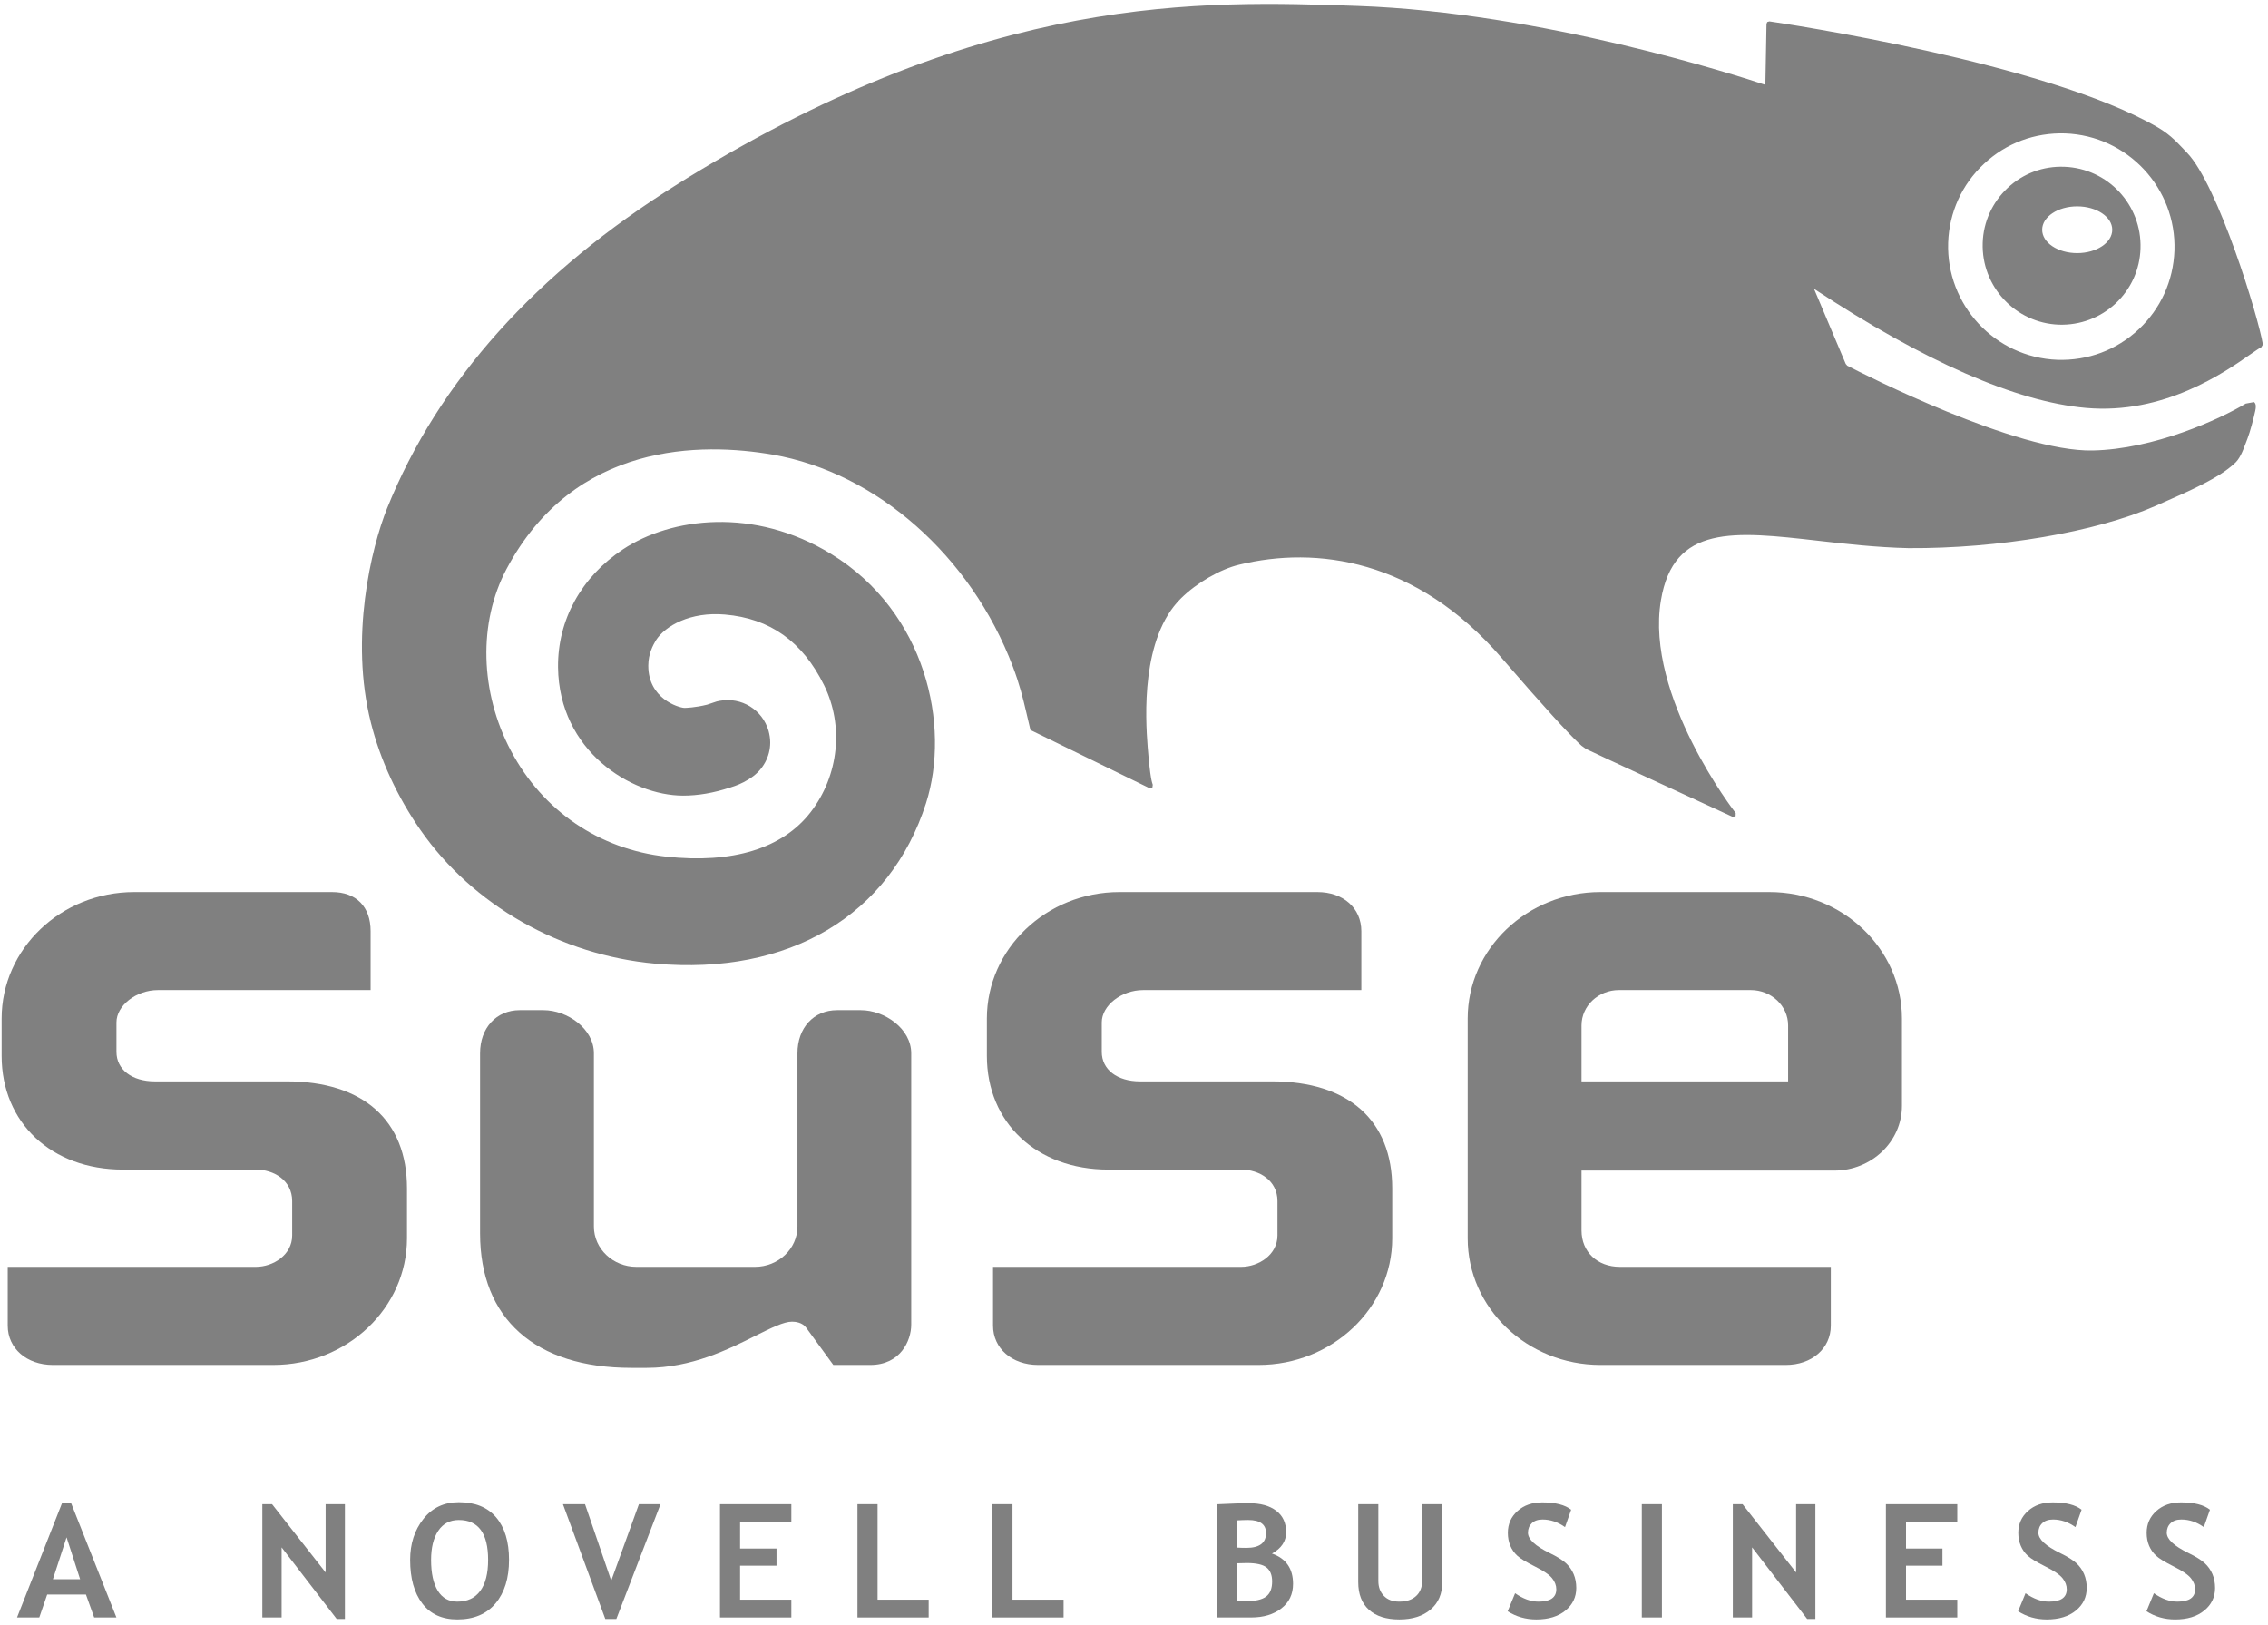
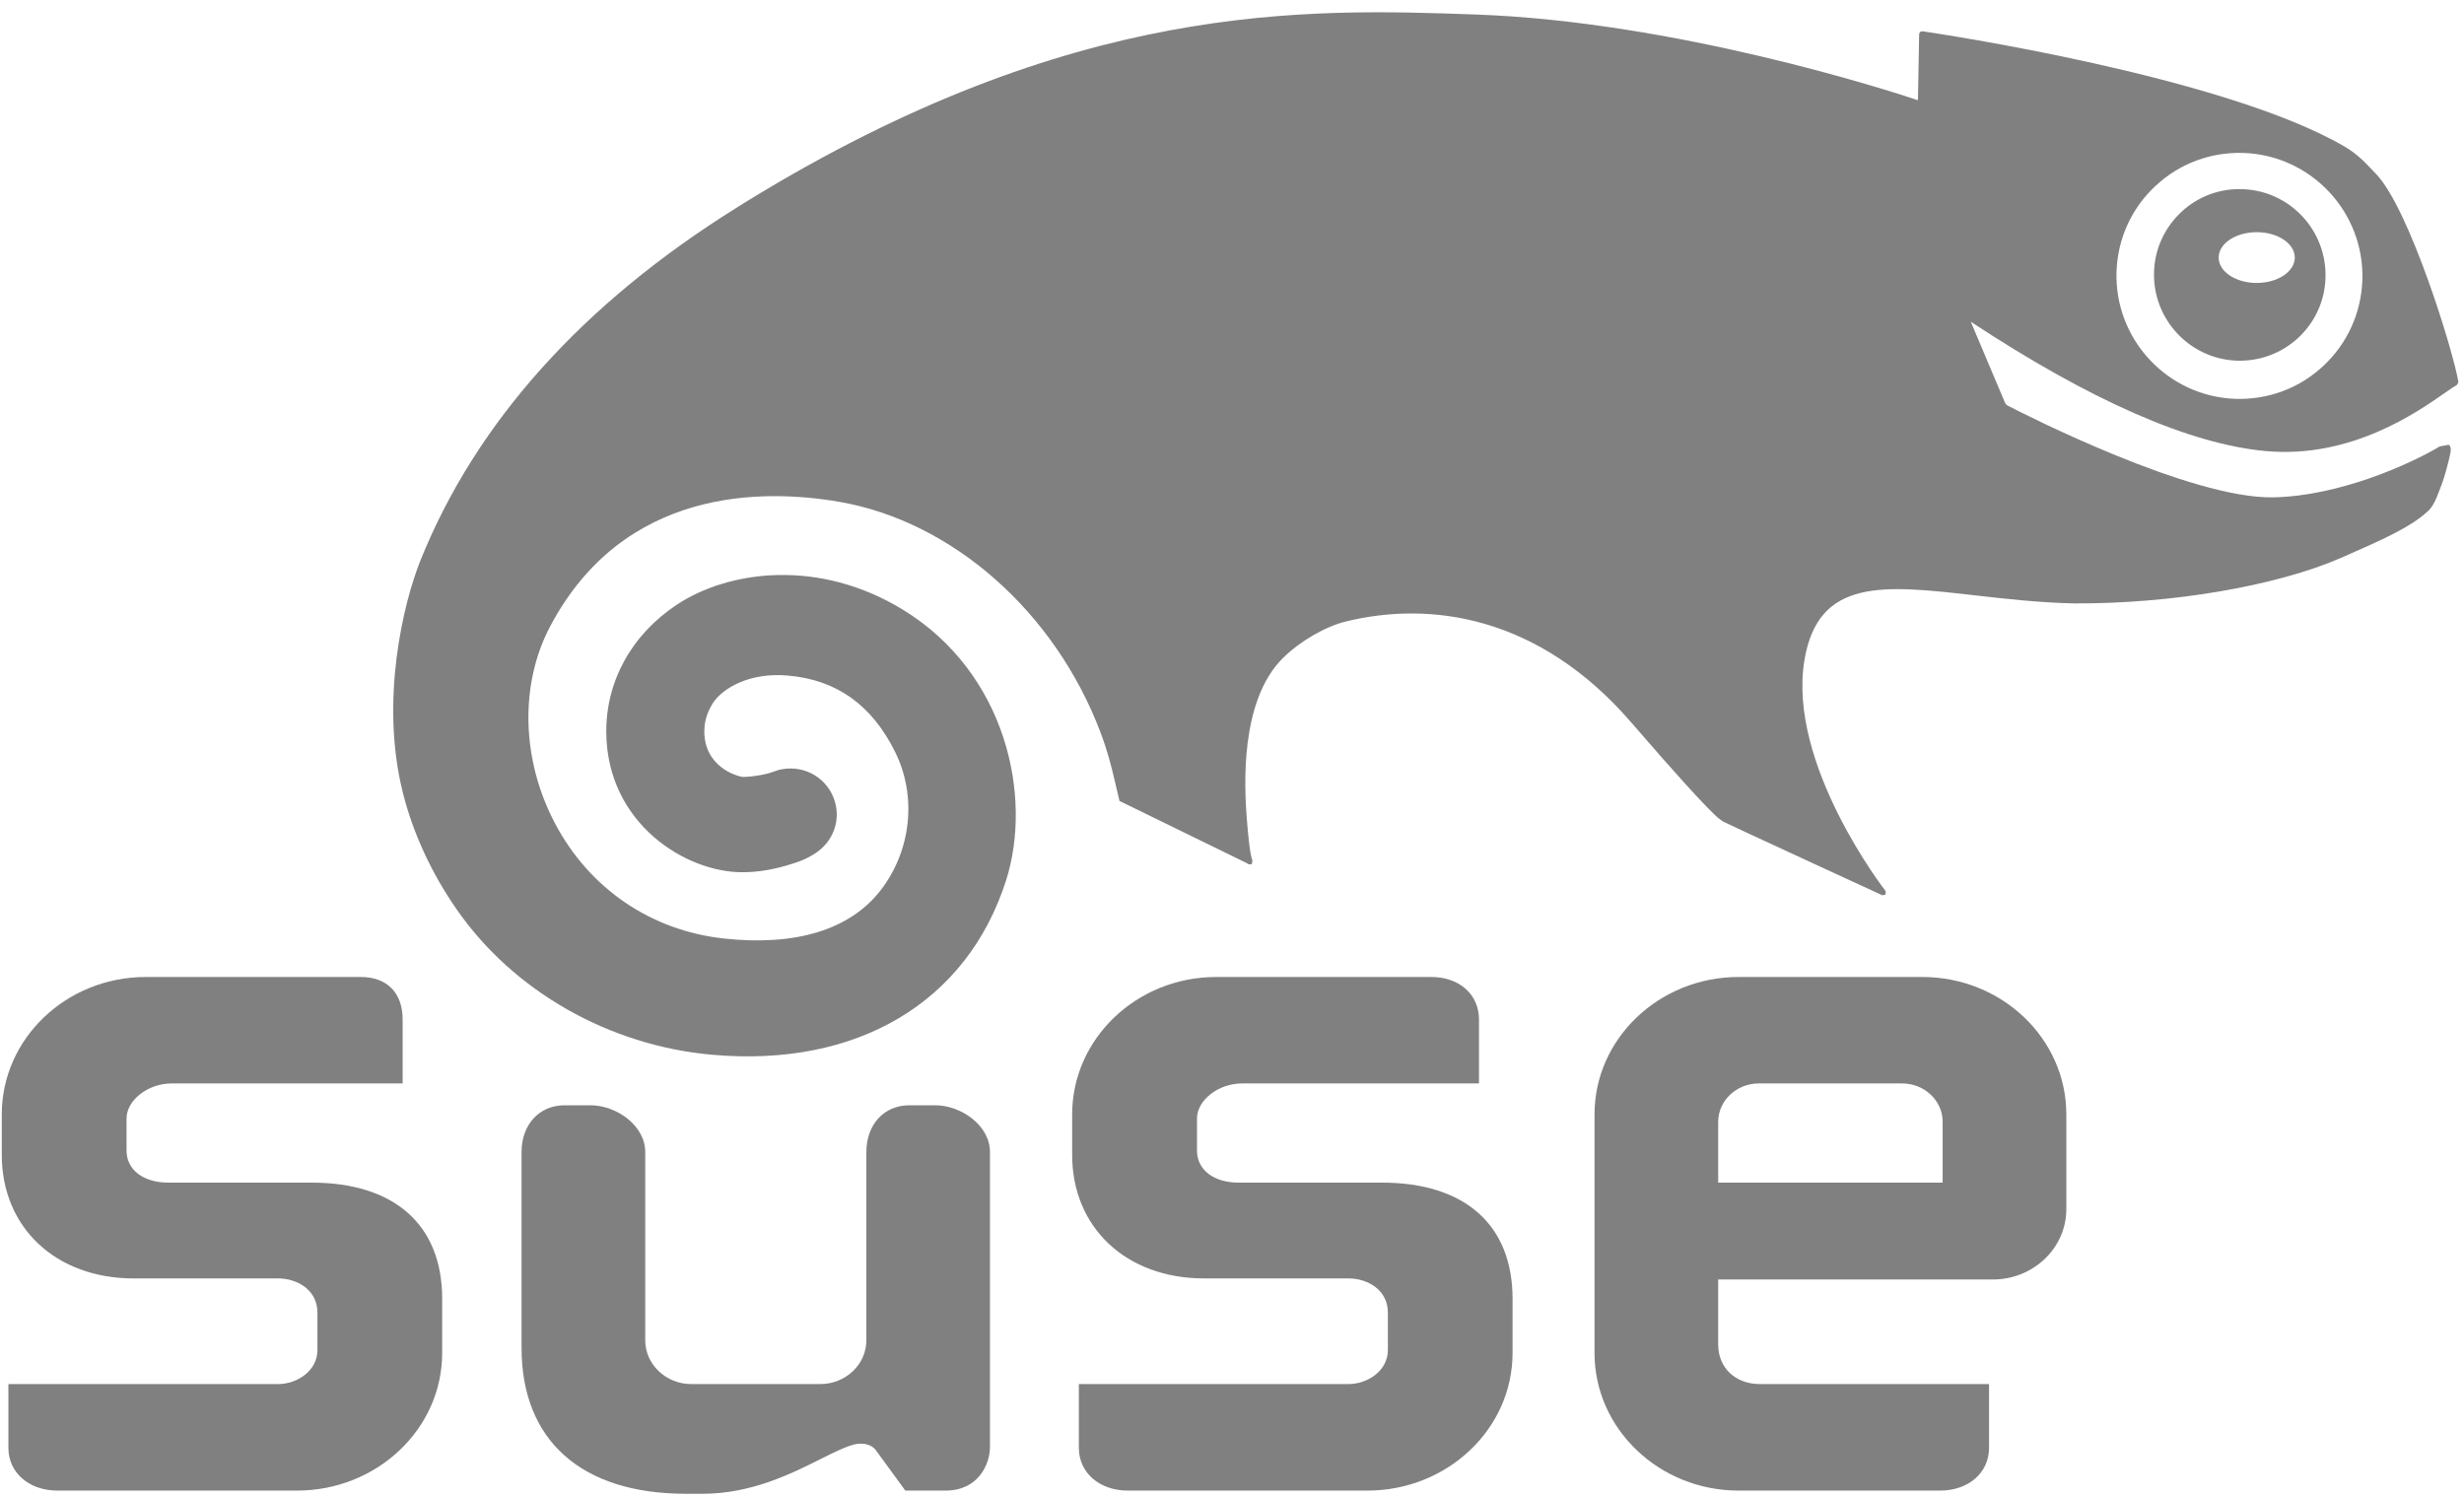
- <svg xmlns="http://www.w3.org/2000/svg" width="215" height="154" viewBox="1 1 215 154" xml:space="preserve">
-   <defs>
+ <svg xmlns="http://www.w3.org/2000/svg" width="215" height="130.7" viewBox="1 1 215 130.7" xml:space="preserve" id="svg3323" version="1.1">
+   <defs id="defs3325">
	</defs>
-   <g>
-     <path fill-rule="evenodd" clip-rule="evenodd" fill="grey" d="M13.726,85.555c-6.938,0-12.57,5.374-12.57,11.986v3.538    c0,6.349,4.727,10.779,11.496,10.779h12.602c1.709,0,3.444,1.024,3.444,2.985v3.262c0,1.836-1.791,2.974-3.444,2.974H1.733v5.574    c0,2.156,1.804,3.721,4.274,3.721h20.898c6.995,0,12.677-5.386,12.677-11.998v-4.745c0-6.442-4.155-10.132-11.401-10.132H15.681    c-2.175,0-3.64-1.118-3.64-2.797v-2.79c0-1.609,1.873-3.067,3.929-3.067h20.163v-5.581c0-2.326-1.364-3.709-3.652-3.709H13.726" />
-     <path fill-rule="evenodd" clip-rule="evenodd" fill="grey" d="M80.348,96.749c-2.212,0-3.752,1.678-3.752,4.085v16.424    c0,2.111-1.81,3.821-4.028,3.821H61.329c-2.218,0-4.028-1.71-4.028-3.821v-16.424c0-2.331-2.527-4.085-4.783-4.085h-2.25    c-2.212,0-3.759,1.678-3.759,4.085v17.083c0,8.083,5.229,12.734,14.33,12.734h1.471c4.249,0,7.763-1.76,10.327-3.049    c1.483-0.735,2.659-1.326,3.444-1.326c0.289,0,0.987,0.057,1.357,0.591l2.558,3.507h3.507c2.847,0,3.878-2.281,3.878-3.814    v-25.726c0-2.331-2.527-4.085-4.783-4.085H80.348" />
-     <path fill-rule="evenodd" clip-rule="evenodd" fill="grey" d="M107.123,85.555c-6.926,0-12.57,5.374-12.57,11.986v3.538    c0,6.349,4.727,10.779,11.502,10.779h12.602c1.709,0,3.444,1.024,3.444,2.985v3.262c0,1.836-1.798,2.974-3.444,2.974H95.137v5.574    c0,2.156,1.797,3.721,4.274,3.721h20.897c6.989,0,12.672-5.386,12.672-11.998v-4.745c0-6.442-4.155-10.132-11.401-10.132h-12.502    c-2.174,0-3.632-1.118-3.632-2.797v-2.79c0-1.609,1.867-3.067,3.922-3.067h20.684v-5.581c0-2.188-1.709-3.709-4.167-3.709H107.123    " />
-     <path fill-rule="evenodd" clip-rule="evenodd" fill="grey" d="M152.709,85.555c-6.926,0-12.576,5.374-12.576,11.986v20.835    c0,6.612,5.65,11.998,12.576,11.998h17.58c2.476,0,4.268-1.564,4.268-3.721v-5.574h-19.993c-2.138,0-3.64-1.415-3.64-3.451    c0,0,0-5.028,0-5.675c0.711,0,23.959,0,23.959,0c3.539,0,6.417-2.747,6.417-6.135v-8.277c0-6.612-5.638-11.986-12.57-11.986    H152.709L152.709,85.555z M150.924,98.194c0-1.854,1.597-3.35,3.545-3.35h12.495c1.954,0,3.545,1.496,3.545,3.35    c0,0,0,4.664,0,5.305c-0.691,0-18.894,0-19.585,0C150.924,102.858,150.924,98.194,150.924,98.194" />
-     <path fill="grey" d="M196.177,31.773L196.177,31.773c-4.123-0.151-7.359-3.627-7.222-7.756c0.063-1.999,0.918-3.847,2.37-5.211    c1.458-1.364,3.362-2.074,5.361-1.999c4.129,0.145,7.366,3.614,7.228,7.75c-0.062,1.993-0.905,3.84-2.363,5.21    C200.086,31.126,198.182,31.836,196.177,31.773L196.177,31.773z M197.912,24.991c1.835,0,3.324-0.993,3.324-2.212    c0-1.226-1.489-2.219-3.324-2.219c-1.836,0-3.319,0.993-3.319,2.219C194.593,23.999,196.076,24.991,197.912,24.991" />
-     <path fill-rule="evenodd" clip-rule="evenodd" fill="grey" d="M109.964,75.731l0.271-0.025l0.044-0.32    c-0.069-0.251-0.232-0.478-0.484-3.595c-0.214-2.759-0.647-10.326,3.161-14.079c1.478-1.464,3.733-2.766,5.513-3.187    c7.297-1.779,16.769-0.547,24.857,8.806c4.174,4.833,6.223,7.039,7.247,8.026l0.352,0.327l0.428,0.308    c0.333,0.188,13.902,6.436,13.902,6.436l0.276-0.069l0.007-0.295c-0.088-0.101-8.598-11.094-7.09-20.15    c1.194-7.215,6.938-6.568,14.877-5.663c2.596,0.295,5.55,0.635,8.604,0.704c8.528,0.05,17.718-1.515,23.381-3.991    c3.664-1.603,6.002-2.659,7.467-3.991c0.527-0.434,0.804-1.15,1.087-1.904l0.195-0.509c0.238-0.61,0.584-1.917,0.735-2.627    c0.069-0.314,0.101-0.654-0.12-0.823l-0.785,0.145c-2.482,1.49-8.699,4.331-14.519,4.444c-7.209,0.15-21.74-7.253-23.255-8.039    l-0.145-0.169c-0.365-0.868-2.546-6.028-3.005-7.115c10.459,6.888,19.132,10.697,25.775,11.288    c7.392,0.66,13.155-3.375,15.619-5.098c0.483-0.327,0.849-0.591,0.999-0.647l0.157-0.258c-0.409-2.596-4.274-15.166-7.19-18.183    c-0.811-0.83-1.458-1.634-2.766-2.401c-10.565-6.159-35.649-9.88-36.824-10.05l-0.201,0.057l-0.075,0.176    c0,0-0.095,5.204-0.107,5.783c-2.564-0.855-21.187-6.87-38.647-7.479c-14.801-0.521-35.021-1.226-63.593,16.335l-0.842,0.528    c-13.438,8.384-22.714,18.717-27.566,30.734c-1.521,3.777-3.57,12.307-1.546,20.333c0.88,3.514,2.508,7.033,4.708,10.188    c4.959,7.127,13.287,11.86,22.255,12.658c12.658,1.131,22.25-4.557,25.662-15.204c2.344-7.347,0-18.126-8.988-23.625    c-7.31-4.481-15.179-3.457-19.735-0.446c-3.959,2.627-6.203,6.7-6.159,11.181c0.088,7.938,6.933,12.162,11.848,12.168    c1.433,0,2.866-0.245,4.487-0.773c0.572-0.176,1.119-0.39,1.716-0.761l0.183-0.119l0.119-0.069l-0.044,0.019    c1.125-0.754,1.804-1.999,1.804-3.331c0-0.365-0.057-0.735-0.157-1.106c-0.578-2.005-2.564-3.224-4.626-2.847l-0.276,0.057    l-0.377,0.125l-0.547,0.183c-1.131,0.283-1.986,0.302-2.162,0.308c-0.578-0.038-3.413-0.886-3.413-3.991v-0.038    c0.007-1.138,0.465-1.936,0.717-2.37c0.874-1.383,3.287-2.74,6.549-2.451c4.274,0.364,7.354,2.558,9.396,6.694    c1.898,3.846,1.402,8.573-1.276,12.042c-2.659,3.438-7.391,4.896-13.689,4.211c-6.348-0.697-11.715-4.35-14.72-10.037    c-2.941-5.556-3.105-12.149-0.421-17.215c6.43-12.13,18.566-12.005,25.222-10.854c9.855,1.703,18.799,9.591,22.777,20.081    c0.635,1.672,0.961,2.998,1.244,4.205l0.428,1.816l11.13,5.437L109.964,75.731L109.964,75.731z M189.081,16.525L189.081,16.525    c-2.099,1.948-3.3,4.607-3.4,7.473c-0.194,5.908,4.444,10.886,10.352,11.106c2.879,0.094,5.606-0.918,7.699-2.879    c2.093-1.955,3.294-4.607,3.4-7.467c0.201-5.914-4.438-10.898-10.357-11.112C193.908,13.553,191.174,14.564,189.081,16.525" />
-     <path fill="grey" d="M9.928,154.31l-0.78-2.172H5.473l-0.748,2.172H2.616l4.281-10.875h0.828l4.312,10.875H9.928z     M7.311,146.716l-1.295,3.969h2.579L7.311,146.716z" />
-     <path fill="grey" d="M32.916,154.45l-5.219-6.781v6.641h-1.828v-10.734h0.922l5.078,6.469v-6.469h1.828v10.875H32.916z" />
-     <path fill="grey" d="M39.881,148.854c0-1.529,0.418-2.822,1.256-3.88c0.837-1.058,1.957-1.587,3.358-1.587    c1.543,0,2.722,0.479,3.538,1.437c0.815,0.957,1.223,2.301,1.223,4.03s-0.426,3.103-1.278,4.118    c-0.853,1.017-2.062,1.524-3.629,1.524c-1.44,0-2.545-0.503-3.314-1.51C40.266,151.981,39.881,150.604,39.881,148.854z     M41.866,148.854c0,1.257,0.211,2.23,0.635,2.921c0.424,0.689,1.04,1.034,1.849,1.034c0.95,0,1.674-0.337,2.174-1.013    c0.499-0.675,0.749-1.656,0.749-2.942c0-2.52-0.925-3.779-2.776-3.779c-0.848,0-1.498,0.341-1.951,1.023    S41.866,147.7,41.866,148.854z" />
-     <path fill="grey" d="M59.428,154.45h-1.047l-4.016-10.875h2.094l2.484,7.25l2.625-7.25h2.047L59.428,154.45z" />
-     <path fill="grey" d="M71.158,145.263v2.516h3.453v1.625h-3.453v3.219h4.859v1.688h-6.766v-10.734h6.766v1.688H71.158z" />
-     <path fill="grey" d="M82.285,154.31v-10.734h1.906v9.047h4.844v1.688H82.285z" />
-     <path fill="grey" d="M95.076,154.31v-10.734h1.906v9.047h4.844v1.688H95.076z" />
-     <path fill="grey" d="M119.613,154.31h-3.284v-10.726c1.446-0.068,2.459-0.103,3.04-0.103c1.114,0,1.984,0.238,2.612,0.715    s0.941,1.157,0.941,2.042c0,0.851-0.448,1.523-1.344,2.017c1.333,0.464,2,1.421,2,2.87c0,0.977-0.369,1.751-1.106,2.324    C121.734,154.023,120.781,154.31,119.613,154.31z M118.235,145.111v2.575c0.293,0.02,0.601,0.029,0.922,0.029    c1.239,0,1.859-0.467,1.859-1.401c0-0.826-0.563-1.239-1.69-1.239C119.028,145.075,118.664,145.088,118.235,145.111z     M118.235,149.176v3.535c0.386,0.035,0.697,0.052,0.937,0.052c0.85,0,1.465-0.144,1.848-0.431    c0.384-0.287,0.575-0.765,0.575-1.433c0-0.608-0.179-1.052-0.534-1.329c-0.356-0.278-0.979-0.417-1.866-0.417    C119.009,149.153,118.689,149.16,118.235,149.176z" />
-     <path fill="grey" d="M129.758,143.575h1.906v7.283c0,0.577,0.175,1.047,0.526,1.408c0.351,0.362,0.834,0.543,1.448,0.543    c0.688,0,1.224-0.177,1.606-0.532c0.383-0.354,0.575-0.84,0.575-1.455v-7.247h1.906v7.389c0,1.104-0.37,1.97-1.11,2.595    c-0.739,0.626-1.728,0.938-2.962,0.938c-1.246,0-2.206-0.306-2.883-0.916c-0.676-0.611-1.014-1.485-1.014-2.624V143.575z" />
-     <path fill="grey" d="M143.924,153.721l0.704-1.708c0.753,0.531,1.495,0.797,2.224,0.797c1.121,0,1.682-0.391,1.682-1.171    c0-0.366-0.133-0.715-0.397-1.047s-0.81-0.704-1.636-1.116c-0.825-0.413-1.381-0.752-1.668-1.019    c-0.287-0.266-0.508-0.582-0.662-0.949c-0.154-0.366-0.23-0.771-0.23-1.217c0-0.83,0.305-1.52,0.914-2.066    c0.609-0.548,1.392-0.821,2.346-0.821c1.244,0,2.157,0.232,2.74,0.698l-0.581,1.646c-0.671-0.479-1.38-0.719-2.124-0.719    c-0.441,0-0.783,0.116-1.025,0.348s-0.363,0.533-0.363,0.904c0,0.614,0.682,1.254,2.047,1.918c0.719,0.351,1.237,0.675,1.555,0.97    c0.318,0.295,0.561,0.639,0.727,1.031s0.25,0.83,0.25,1.312c0,0.869-0.344,1.583-1.03,2.145c-0.687,0.561-1.606,0.841-2.759,0.841    C145.633,154.497,144.729,154.238,143.924,153.721z" />
-     <path fill="grey" d="M156.639,154.31v-10.734h1.906v10.734H156.639z" />
-     <path fill="grey" d="M172.313,154.45l-5.219-6.781v6.641h-1.828v-10.734h0.922l5.078,6.469v-6.469h1.828v10.875H172.313z" />
-     <path fill="grey" d="M181.686,145.263v2.516h3.453v1.625h-3.453v3.219h4.859v1.688h-6.766v-10.734h6.766v1.688H181.686z" />
-     <path fill="grey" d="M192.312,153.721l0.704-1.708c0.754,0.531,1.495,0.797,2.225,0.797c1.12,0,1.681-0.391,1.681-1.171    c0-0.366-0.132-0.715-0.397-1.047c-0.264-0.332-0.809-0.704-1.635-1.116c-0.826-0.413-1.382-0.752-1.668-1.019    c-0.287-0.266-0.508-0.582-0.662-0.949c-0.154-0.366-0.231-0.771-0.231-1.217c0-0.83,0.305-1.52,0.914-2.066    c0.609-0.548,1.392-0.821,2.347-0.821c1.243,0,2.156,0.232,2.739,0.698l-0.581,1.646c-0.671-0.479-1.379-0.719-2.123-0.719    c-0.441,0-0.783,0.116-1.025,0.348c-0.243,0.231-0.364,0.533-0.364,0.904c0,0.614,0.683,1.254,2.047,1.918    c0.719,0.351,1.237,0.675,1.556,0.97c0.317,0.295,0.56,0.639,0.727,1.031c0.166,0.393,0.249,0.83,0.249,1.312    c0,0.869-0.343,1.583-1.029,2.145c-0.687,0.561-1.606,0.841-2.759,0.841C194.021,154.497,193.117,154.238,192.312,153.721z" />
-     <path fill="grey" d="M204.48,153.721l0.704-1.708c0.753,0.531,1.495,0.797,2.224,0.797c1.121,0,1.682-0.391,1.682-1.171    c0-0.366-0.133-0.715-0.397-1.047s-0.81-0.704-1.636-1.116c-0.825-0.413-1.381-0.752-1.668-1.019    c-0.287-0.266-0.508-0.582-0.662-0.949c-0.154-0.366-0.23-0.771-0.23-1.217c0-0.83,0.305-1.52,0.914-2.066    c0.609-0.548,1.392-0.821,2.346-0.821c1.244,0,2.157,0.232,2.74,0.698l-0.581,1.646c-0.671-0.479-1.38-0.719-2.124-0.719    c-0.441,0-0.783,0.116-1.025,0.348s-0.363,0.533-0.363,0.904c0,0.614,0.682,1.254,2.047,1.918c0.719,0.351,1.237,0.675,1.555,0.97    c0.318,0.295,0.561,0.639,0.727,1.031s0.25,0.83,0.25,1.312c0,0.869-0.344,1.583-1.03,2.145c-0.687,0.561-1.606,0.841-2.759,0.841    C206.189,154.497,205.286,154.238,204.48,153.721z" />
-     <rect fill="none" width="216" height="156" />
+   <g id="g3327" transform="translate(0,-23.3)">
+     <path clip-rule="evenodd" d="m 13.726,109.555 c -6.938,0 -12.57,5.374 -12.57,11.986 v 3.538 c 0,6.349 4.727,10.779 11.496,10.779 h 12.602 c 1.709,0 3.444,1.024 3.444,2.985 v 3.262 c 0,1.836 -1.791,2.974 -3.444,2.974 H 1.733 v 5.574 c 0,2.156 1.804,3.721 4.274,3.721 h 20.898 c 6.995,0 12.677,-5.386 12.677,-11.998 v -4.745 c 0,-6.442 -4.155,-10.132 -11.401,-10.132 h -12.5 c -2.175,0 -3.64,-1.118 -3.64,-2.797 v -2.79 c 0,-1.609 1.873,-3.067 3.929,-3.067 h 20.163 v -5.581 c 0,-2.326 -1.364,-3.709 -3.652,-3.709 H 13.726" id="path3329" style="fill:#808080;fill-rule:evenodd" />
+     <path clip-rule="evenodd" d="m 80.348,120.749 c -2.212,0 -3.752,1.678 -3.752,4.085 v 16.424 c 0,2.111 -1.81,3.821 -4.028,3.821 H 61.329 c -2.218,0 -4.028,-1.71 -4.028,-3.821 v -16.424 c 0,-2.331 -2.527,-4.085 -4.783,-4.085 h -2.25 c -2.212,0 -3.759,1.678 -3.759,4.085 v 17.083 c 0,8.083 5.229,12.734 14.33,12.734 h 1.471 c 4.249,0 7.763,-1.76 10.327,-3.049 1.483,-0.735 2.659,-1.326 3.444,-1.326 0.289,0 0.987,0.057 1.357,0.591 l 2.558,3.507 h 3.507 c 2.847,0 3.878,-2.281 3.878,-3.814 v -25.726 c 0,-2.331 -2.527,-4.085 -4.783,-4.085 h -2.25" id="path3331" style="fill:#808080;fill-rule:evenodd" />
+     <path clip-rule="evenodd" d="m 107.123,109.555 c -6.926,0 -12.57,5.374 -12.57,11.986 v 3.538 c 0,6.349 4.727,10.779 11.502,10.779 h 12.602 c 1.709,0 3.444,1.024 3.444,2.985 v 3.262 c 0,1.836 -1.798,2.974 -3.444,2.974 h -23.52 v 5.574 c 0,2.156 1.797,3.721 4.274,3.721 h 20.897 c 6.989,0 12.672,-5.386 12.672,-11.998 v -4.745 c 0,-6.442 -4.155,-10.132 -11.401,-10.132 h -12.502 c -2.174,0 -3.632,-1.118 -3.632,-2.797 v -2.79 c 0,-1.609 1.867,-3.067 3.922,-3.067 h 20.684 v -5.581 c 0,-2.188 -1.709,-3.709 -4.167,-3.709 h -18.761" id="path3333" style="fill:#808080;fill-rule:evenodd" />
+     <path clip-rule="evenodd" d="m 152.709,109.555 c -6.926,0 -12.576,5.374 -12.576,11.986 v 20.835 c 0,6.612 5.65,11.998 12.576,11.998 h 17.58 c 2.476,0 4.268,-1.564 4.268,-3.721 v -5.574 h -19.993 c -2.138,0 -3.64,-1.415 -3.64,-3.451 0,0 0,-5.028 0,-5.675 0.711,0 23.959,0 23.959,0 3.539,0 6.417,-2.747 6.417,-6.135 v -8.277 c 0,-6.612 -5.638,-11.986 -12.57,-11.986 h -16.021 l 0,0 z m -1.785,12.639 c 0,-1.854 1.597,-3.35 3.545,-3.35 h 12.495 c 1.954,0 3.545,1.496 3.545,3.35 0,0 0,4.664 0,5.305 -0.691,0 -18.894,0 -19.585,0 0,-0.641 0,-5.305 0,-5.305" id="path3335" style="fill:#808080;fill-rule:evenodd" />
+     <path d="m 196.177,55.773 0,0 c -4.123,-0.151 -7.359,-3.627 -7.222,-7.756 0.063,-1.999 0.918,-3.847 2.37,-5.211 1.458,-1.364 3.362,-2.074 5.361,-1.999 4.129,0.145 7.366,3.614 7.228,7.75 -0.062,1.993 -0.905,3.84 -2.363,5.21 -1.465,1.359 -3.369,2.069 -5.374,2.006 l 0,0 z m 1.735,-6.782 c 1.835,0 3.324,-0.993 3.324,-2.212 0,-1.226 -1.489,-2.219 -3.324,-2.219 -1.836,0 -3.319,0.993 -3.319,2.219 0,1.22 1.483,2.212 3.319,2.212" id="path3337" style="fill:#808080" />
+     <path clip-rule="evenodd" d="m 109.964,99.731 0.271,-0.025 0.044,-0.32 c -0.069,-0.251 -0.232,-0.478 -0.484,-3.595 -0.214,-2.759 -0.647,-10.326 3.161,-14.079 1.478,-1.464 3.733,-2.766 5.513,-3.187 7.297,-1.779 16.769,-0.547 24.857,8.806 4.174,4.833 6.223,7.039 7.247,8.026 l 0.352,0.327 0.428,0.308 c 0.333,0.188 13.902,6.436 13.902,6.436 l 0.276,-0.069 0.007,-0.295 c -0.088,-0.101 -8.598,-11.094 -7.09,-20.15 1.194,-7.215 6.938,-6.568 14.877,-5.663 2.596,0.295 5.55,0.635 8.604,0.704 8.528,0.05 17.718,-1.515 23.381,-3.991 3.664,-1.603 6.002,-2.659 7.467,-3.991 0.527,-0.434 0.804,-1.15 1.087,-1.904 l 0.195,-0.509 c 0.238,-0.61 0.584,-1.917 0.735,-2.627 0.069,-0.314 0.101,-0.654 -0.12,-0.823 l -0.785,0.145 c -2.482,1.49 -8.699,4.331 -14.519,4.444 -7.209,0.15 -21.74,-7.253 -23.255,-8.039 l -0.145,-0.169 c -0.365,-0.868 -2.546,-6.028 -3.005,-7.115 10.459,6.888 19.132,10.697 25.775,11.288 7.392,0.66 13.155,-3.375 15.619,-5.098 0.483,-0.327 0.849,-0.591 0.999,-0.647 l 0.157,-0.258 c -0.409,-2.596 -4.274,-15.166 -7.19,-18.183 -0.811,-0.83 -1.458,-1.634 -2.766,-2.401 -10.565,-6.159 -35.649,-9.88 -36.824,-10.05 l -0.201,0.057 -0.075,0.176 c 0,0 -0.095,5.204 -0.107,5.783 -2.564,-0.855 -21.187,-6.87 -38.647,-7.479 -14.801,-0.521 -35.021,-1.226 -63.593,16.335 l -0.842,0.528 c -13.438,8.384 -22.714,18.717 -27.566,30.734 -1.521,3.777 -3.57,12.307 -1.546,20.333 0.88,3.514 2.508,7.033 4.708,10.188 4.959,7.127 13.287,11.86 22.255,12.658 12.658,1.131 22.25,-4.557 25.662,-15.204 2.344,-7.347 0,-18.126 -8.988,-23.625 -7.31,-4.481 -15.179,-3.457 -19.735,-0.446 -3.959,2.627 -6.203,6.7 -6.159,11.181 0.088,7.938 6.933,12.162 11.848,12.168 1.433,0 2.866,-0.245 4.487,-0.773 0.572,-0.176 1.119,-0.39 1.716,-0.761 l 0.183,-0.119 0.119,-0.069 -0.044,0.019 c 1.125,-0.754 1.804,-1.999 1.804,-3.331 0,-0.365 -0.057,-0.735 -0.157,-1.106 -0.578,-2.005 -2.564,-3.224 -4.626,-2.847 l -0.276,0.057 -0.377,0.125 -0.547,0.183 C 66.9,92.075 66.045,92.094 65.869,92.1 65.291,92.062 62.456,91.214 62.456,88.109 v -0.038 c 0.007,-1.138 0.465,-1.936 0.717,-2.37 0.874,-1.383 3.287,-2.74 6.549,-2.451 4.274,0.364 7.354,2.558 9.396,6.694 1.898,3.846 1.402,8.573 -1.276,12.042 -2.659,3.438 -7.391,4.896 -13.689,4.211 C 57.805,105.5 52.438,101.847 49.433,96.16 46.492,90.604 46.328,84.011 49.012,78.945 55.442,66.815 67.578,66.94 74.234,68.091 c 9.855,1.703 18.799,9.591 22.777,20.081 0.635,1.672 0.961,2.998 1.244,4.205 l 0.428,1.816 11.13,5.437 0.151,0.101 0,0 z m 79.117,-59.206 0,0 c -2.099,1.948 -3.3,4.607 -3.4,7.473 -0.194,5.908 4.444,10.886 10.352,11.106 2.879,0.094 5.606,-0.918 7.699,-2.879 2.093,-1.955 3.294,-4.607 3.4,-7.467 0.201,-5.914 -4.438,-10.898 -10.357,-11.112 -2.867,-0.093 -5.601,0.918 -7.694,2.879" id="path3339" style="fill:#808080;fill-rule:evenodd" />
+     <rect width="216" height="156" id="rect3371" x="0" y="0" style="fill:none" />
  </g>
</svg>
